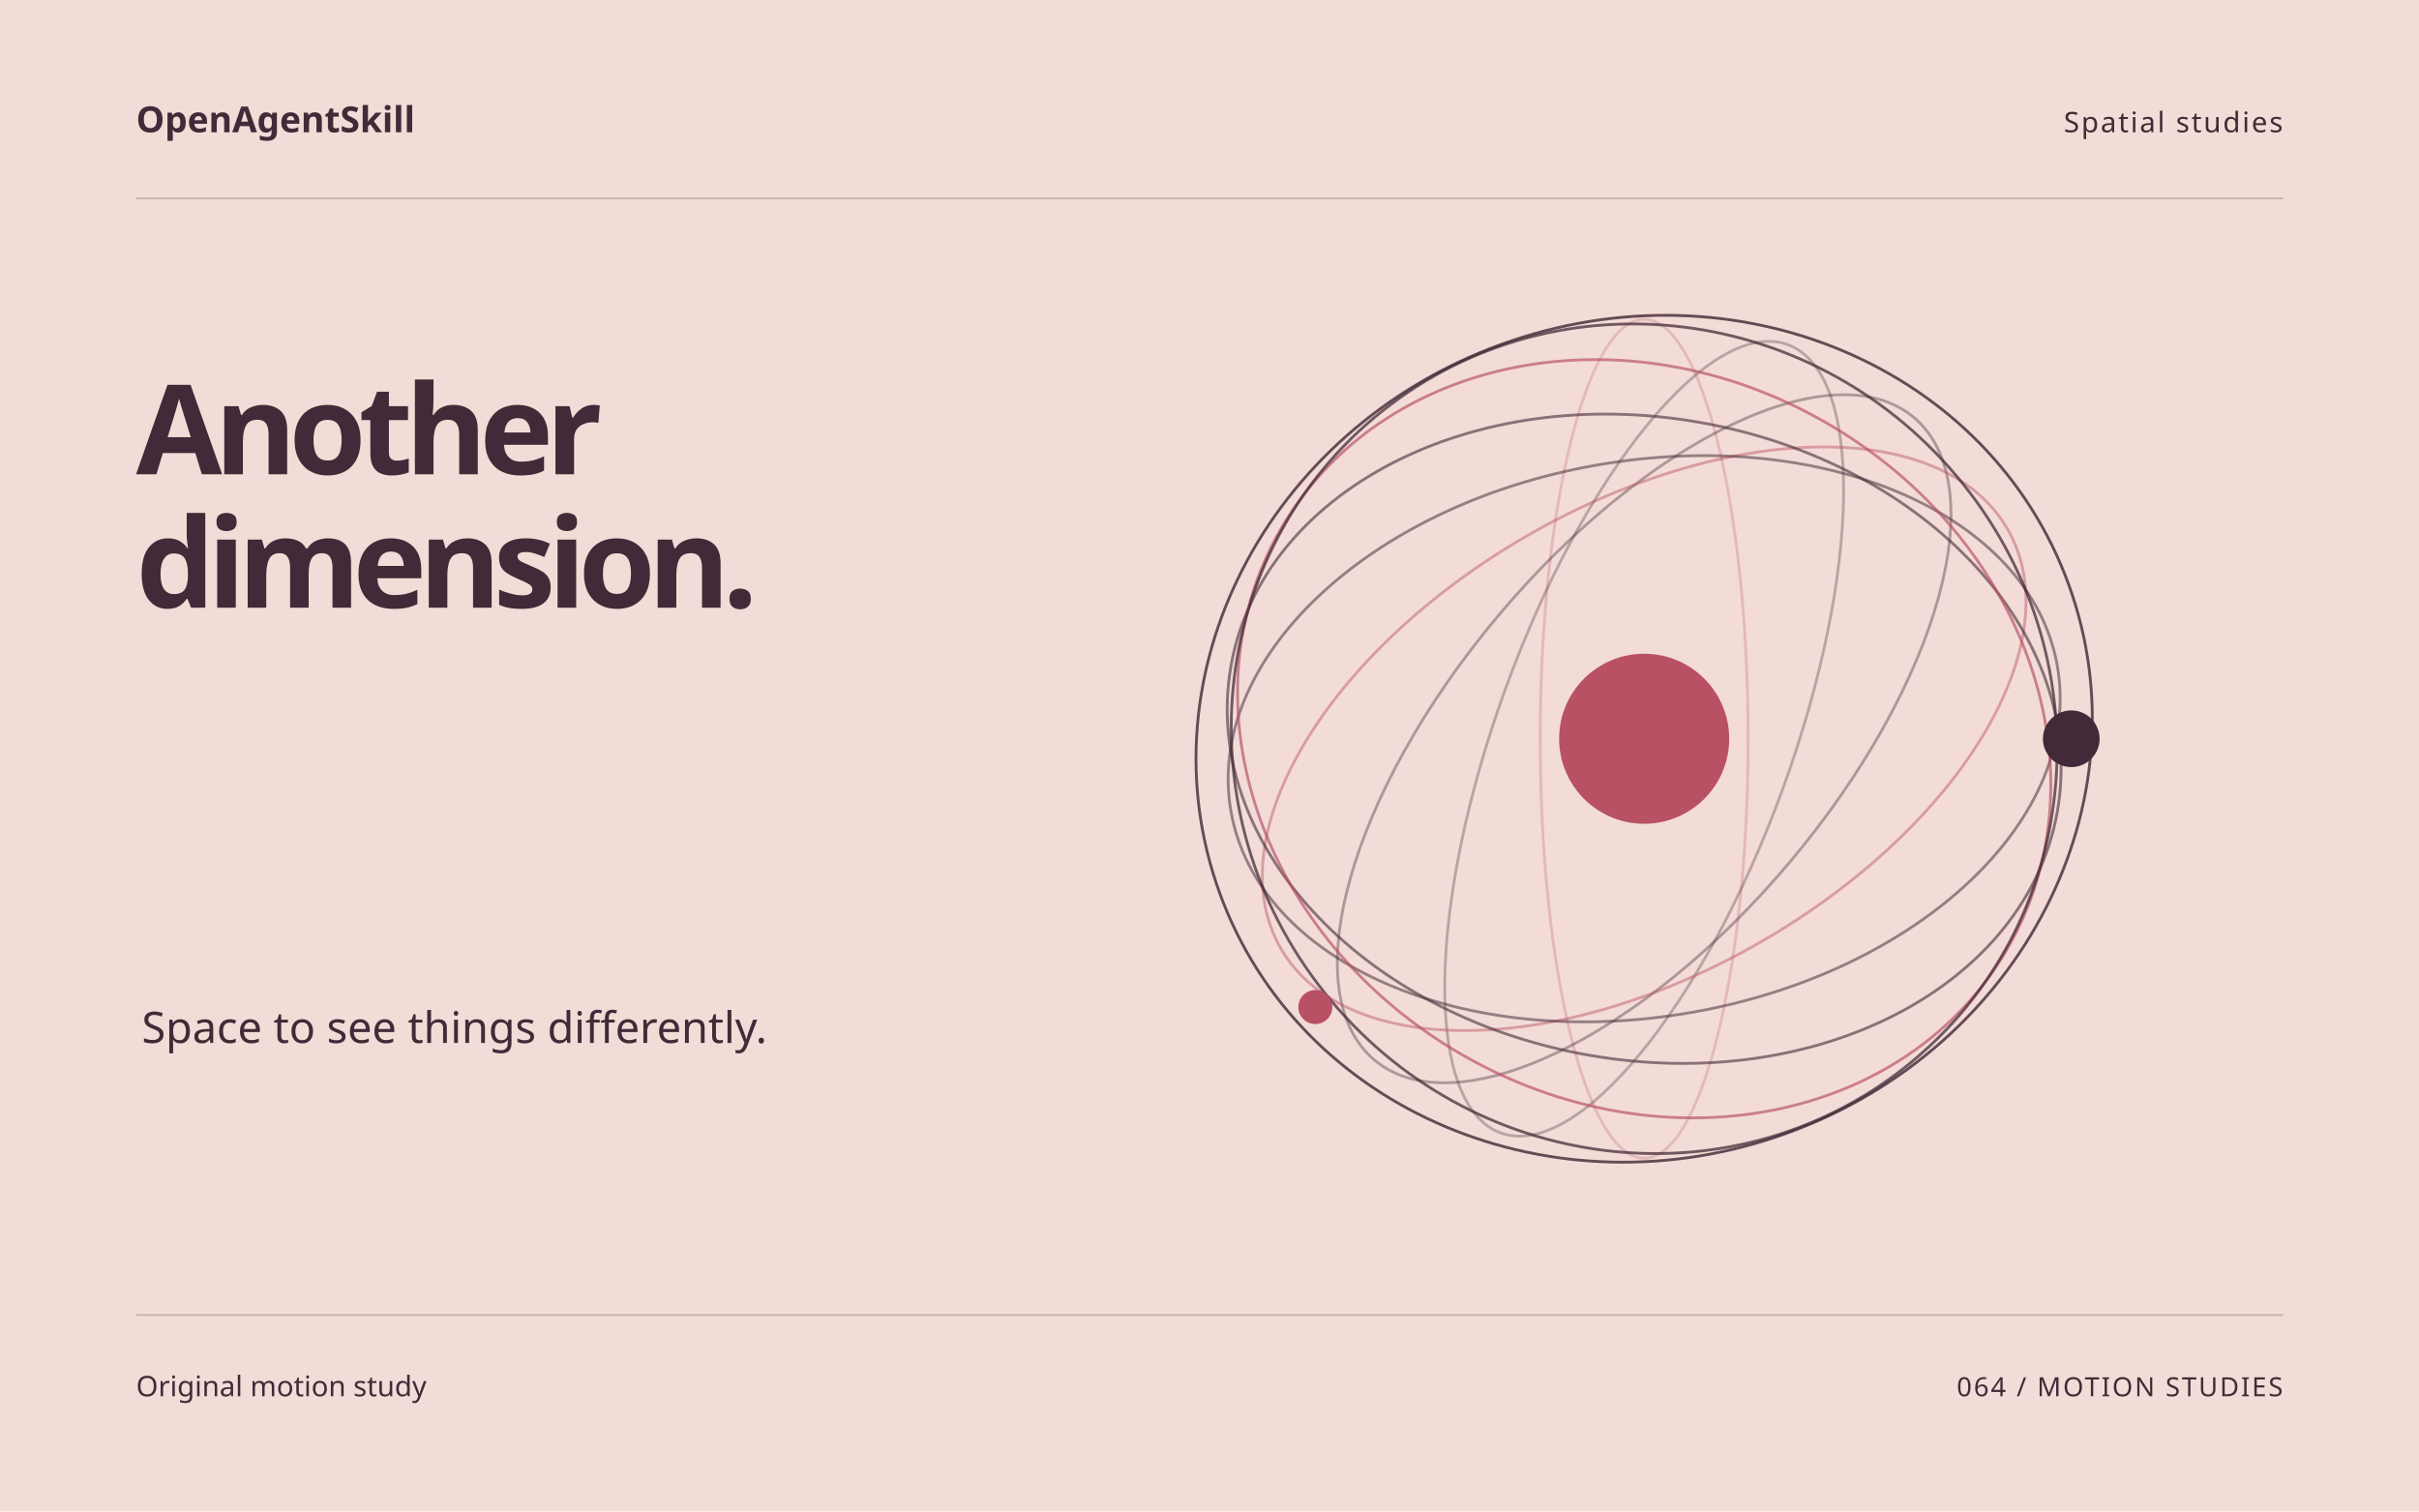
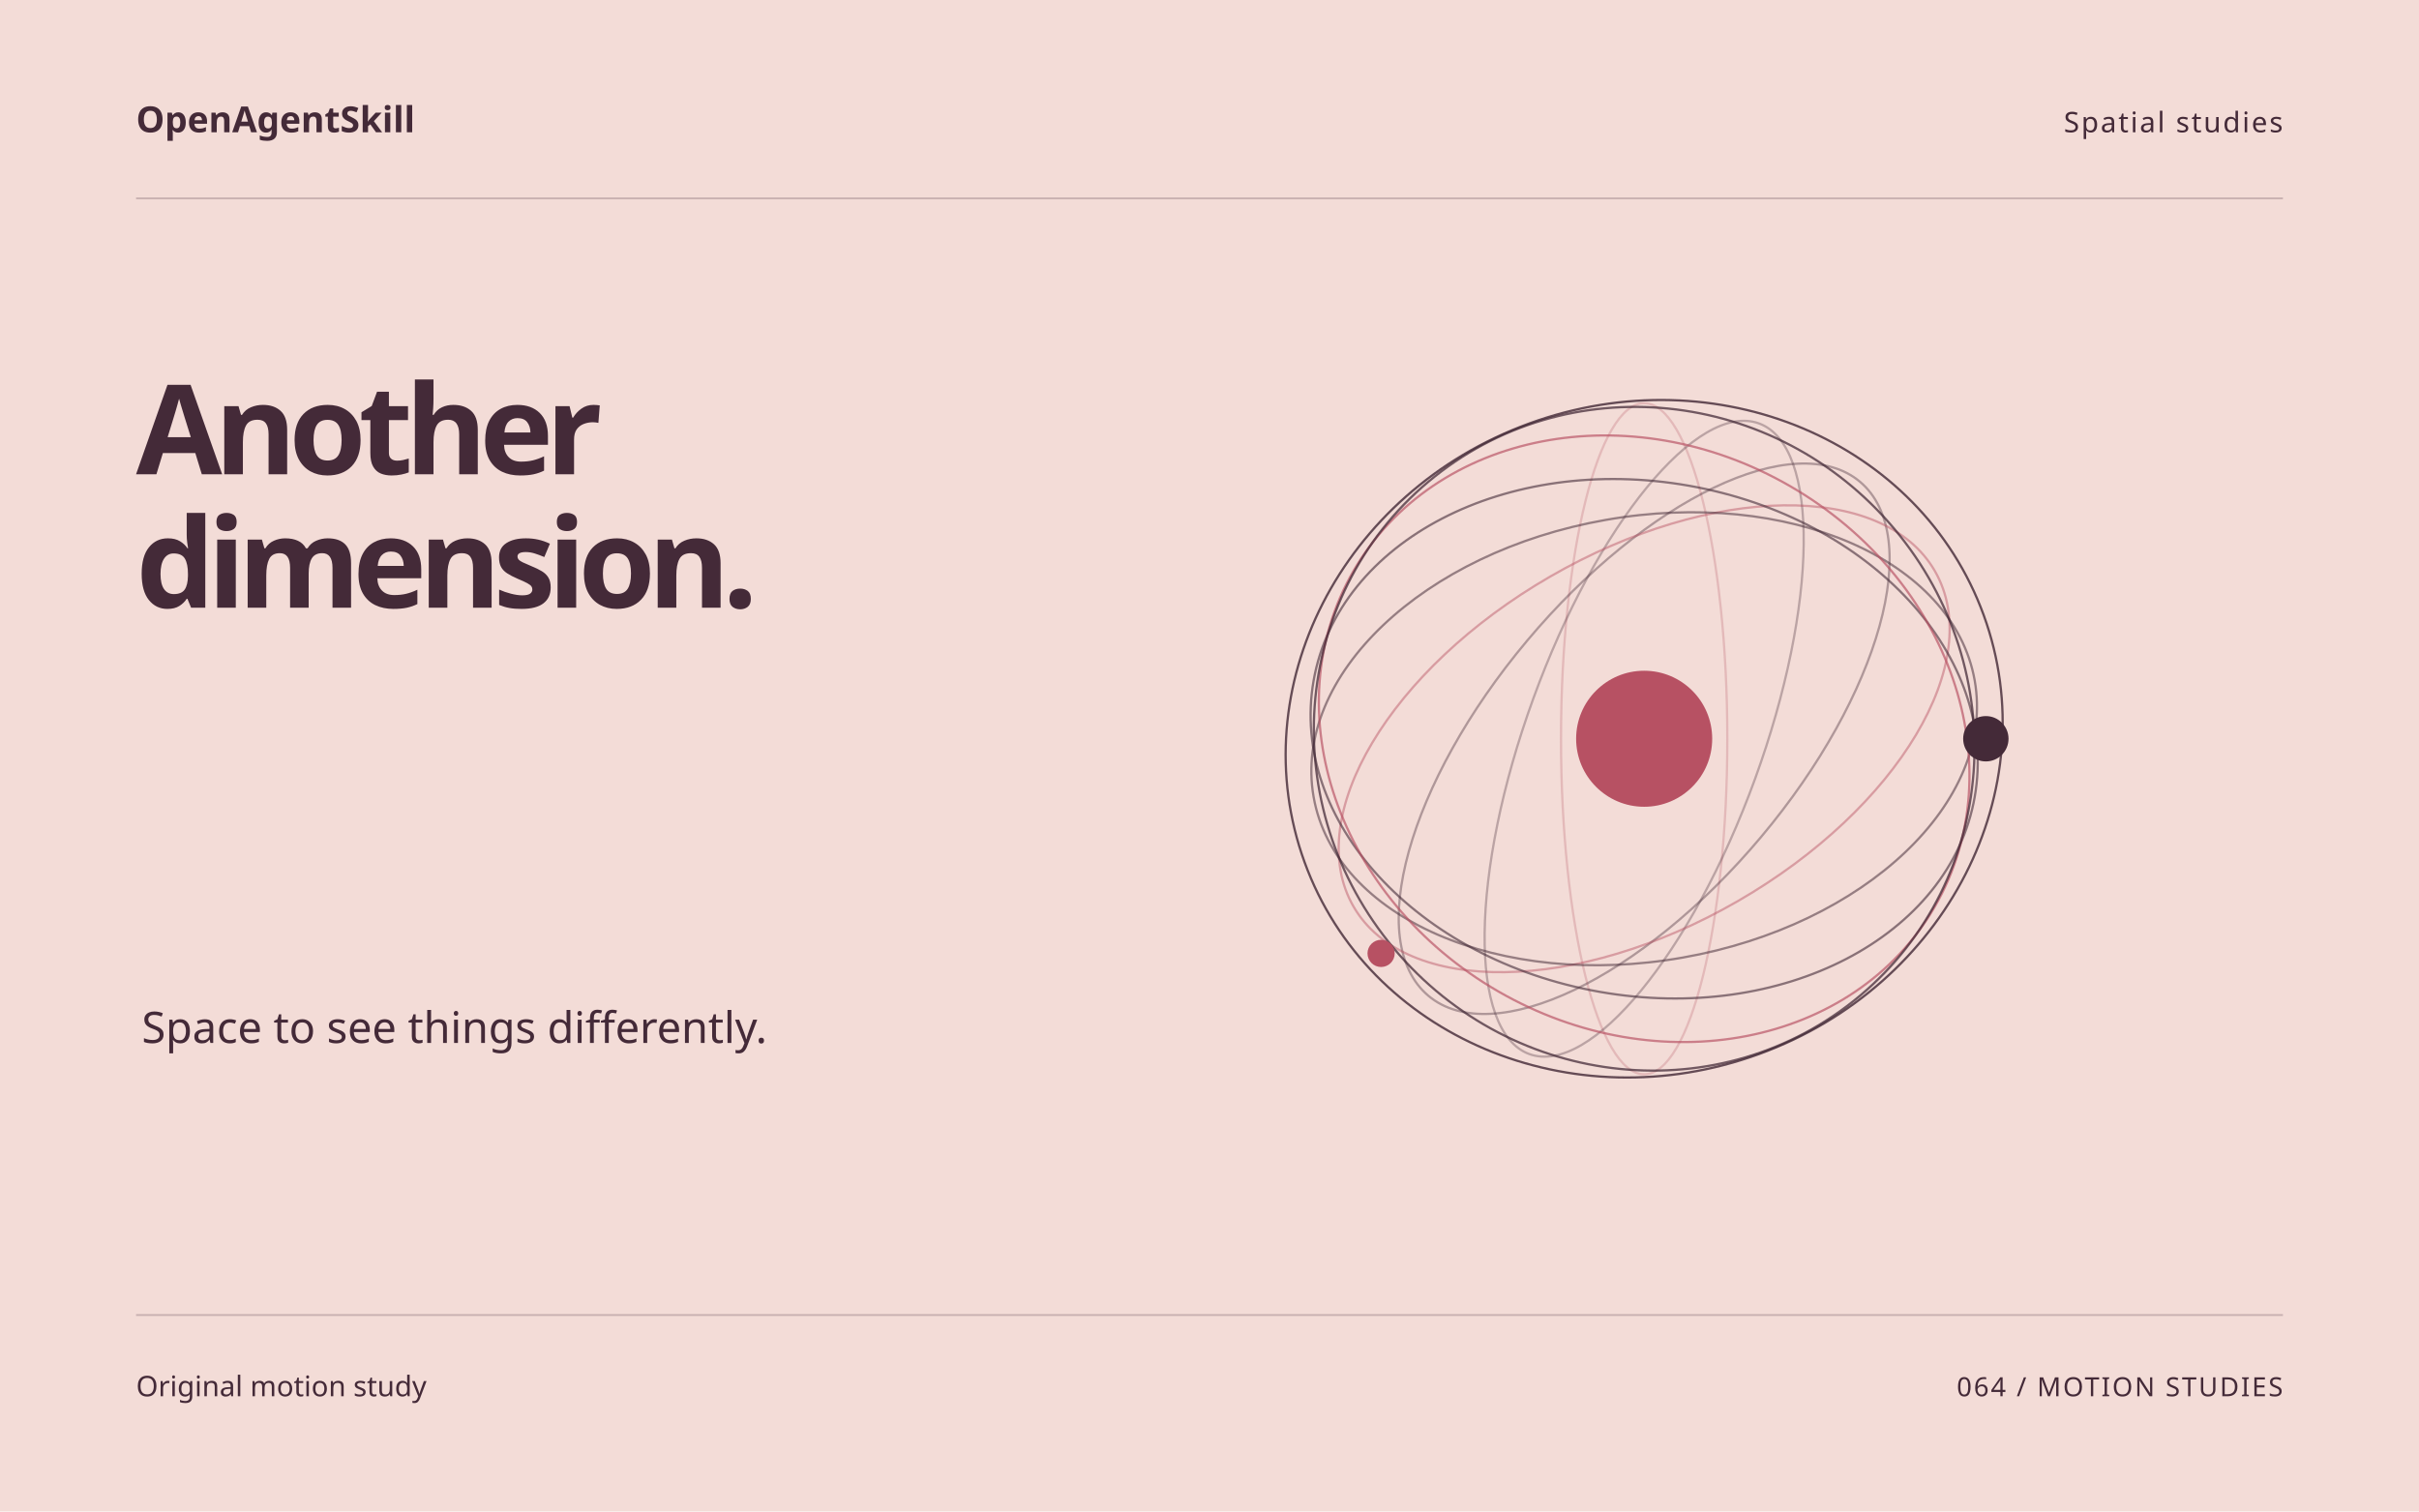
<svg xmlns="http://www.w3.org/2000/svg" width="1280" height="800" viewBox="0 0 1280 800" role="img" aria-labelledby="title">
  <style>text{font-family:system-ui,sans-serif}</style>
  <rect width="1280" height="800" fill="#F3DCD7" />
  <text x="72" y="70" font-size="19.00" fill="#442A38" font-weight="600">OpenAgentSkill</text>
  <text x="1208" y="70" font-size="15.00" fill="#442A38" text-anchor="end" letter-spacing="1">Spatial studies</text>
  <path d="M72 105L1208 105" fill="none" stroke="#442A38" stroke-opacity=".24" />
  <g class="rise" style="animation-delay:0s">
    <text x="72" y="251" font-size="66.00" fill="#442A38" font-weight="600" letter-spacing="-4">Another</text>
  </g>
  <g class="rise" style="animation-delay:0.18s">
    <text x="72" y="321.62" font-size="66.00" fill="#442A38" font-weight="600" letter-spacing="-4">dimension.</text>
  </g>
  <text x="75" y="552" font-size="23.00" fill="#442A38">Space to see things differently.</text>
  <g class="spin" style="animation-delay:0s">
-     <g transform="translate(870 391)">
+     <g transform="translate(870 391) scale(.8)">
      <ellipse rx="55" ry="222" fill="none" stroke="#B75163" stroke-opacity="0.25" stroke-width="1.5" transform="rotate(0)" />
      <ellipse rx="78" ry="222" fill="none" stroke="#442A38" stroke-opacity="0.32" stroke-width="1.5" transform="rotate(20)" />
      <ellipse rx="101" ry="222" fill="none" stroke="#442A38" stroke-opacity="0.39" stroke-width="1.5" transform="rotate(40)" />
      <ellipse rx="124" ry="222" fill="none" stroke="#B75163" stroke-opacity="0.46" stroke-width="1.5" transform="rotate(60)" />
      <ellipse rx="147" ry="222" fill="none" stroke="#442A38" stroke-opacity="0.53" stroke-width="1.5" transform="rotate(80)" />
      <ellipse rx="170" ry="222" fill="none" stroke="#442A38" stroke-opacity="0.6" stroke-width="1.5" transform="rotate(100)" />
      <ellipse rx="193" ry="222" fill="none" stroke="#B75163" stroke-opacity="0.67" stroke-width="1.5" transform="rotate(120)" />
      <ellipse rx="216" ry="222" fill="none" stroke="#442A38" stroke-opacity="0.74" stroke-width="1.5" transform="rotate(140)" />
      <ellipse rx="239" ry="222" fill="none" stroke="#442A38" stroke-opacity="0.81" stroke-width="1.5" transform="rotate(160)" />
      <circle cx="0" cy="0" r="45" fill="#B75163" />
      <circle cx="226" cy="0" r="15" fill="#442A38" />
      <circle cx="-174" cy="142" r="9" fill="#B75163" />
    </g>
  </g>
  <path d="M72 696L1208 696" fill="none" stroke="#442A38" stroke-opacity=".24" />
  <text x="72" y="739" font-size="15.00" fill="#442A38">Original motion study</text>
  <text x="1208" y="739" font-size="14.00" fill="#442A38" text-anchor="end" letter-spacing="1">064 / MOTION STUDIES</text>
</svg>
